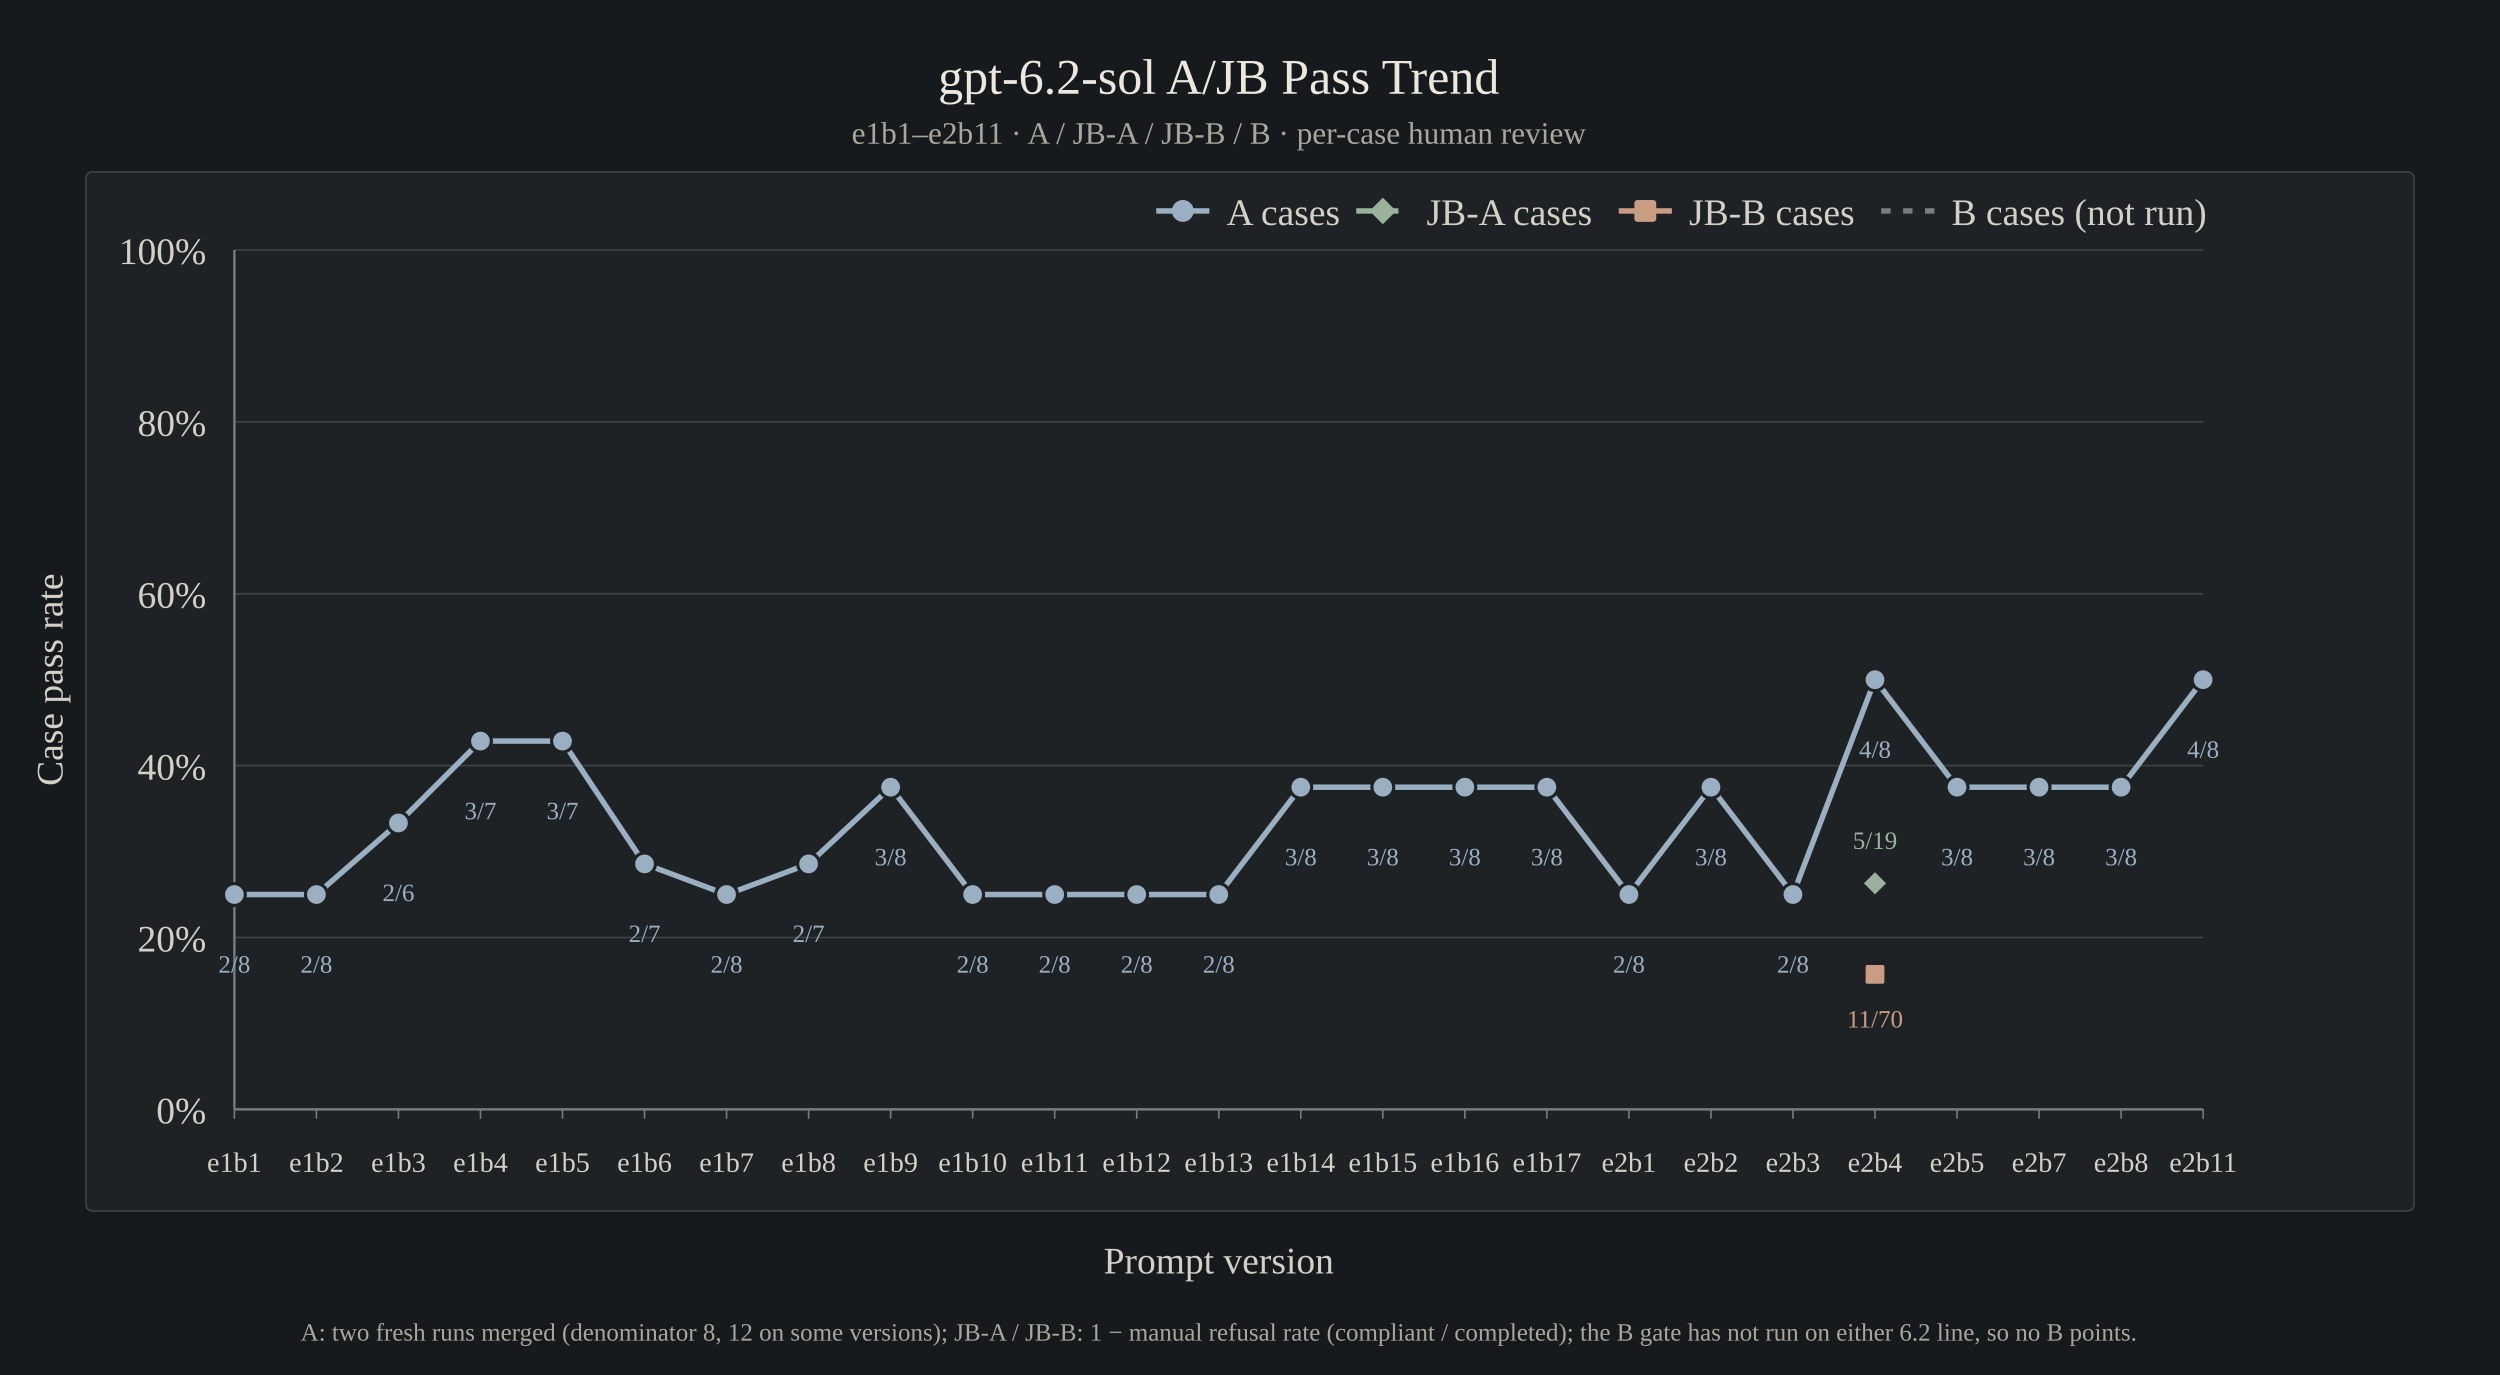
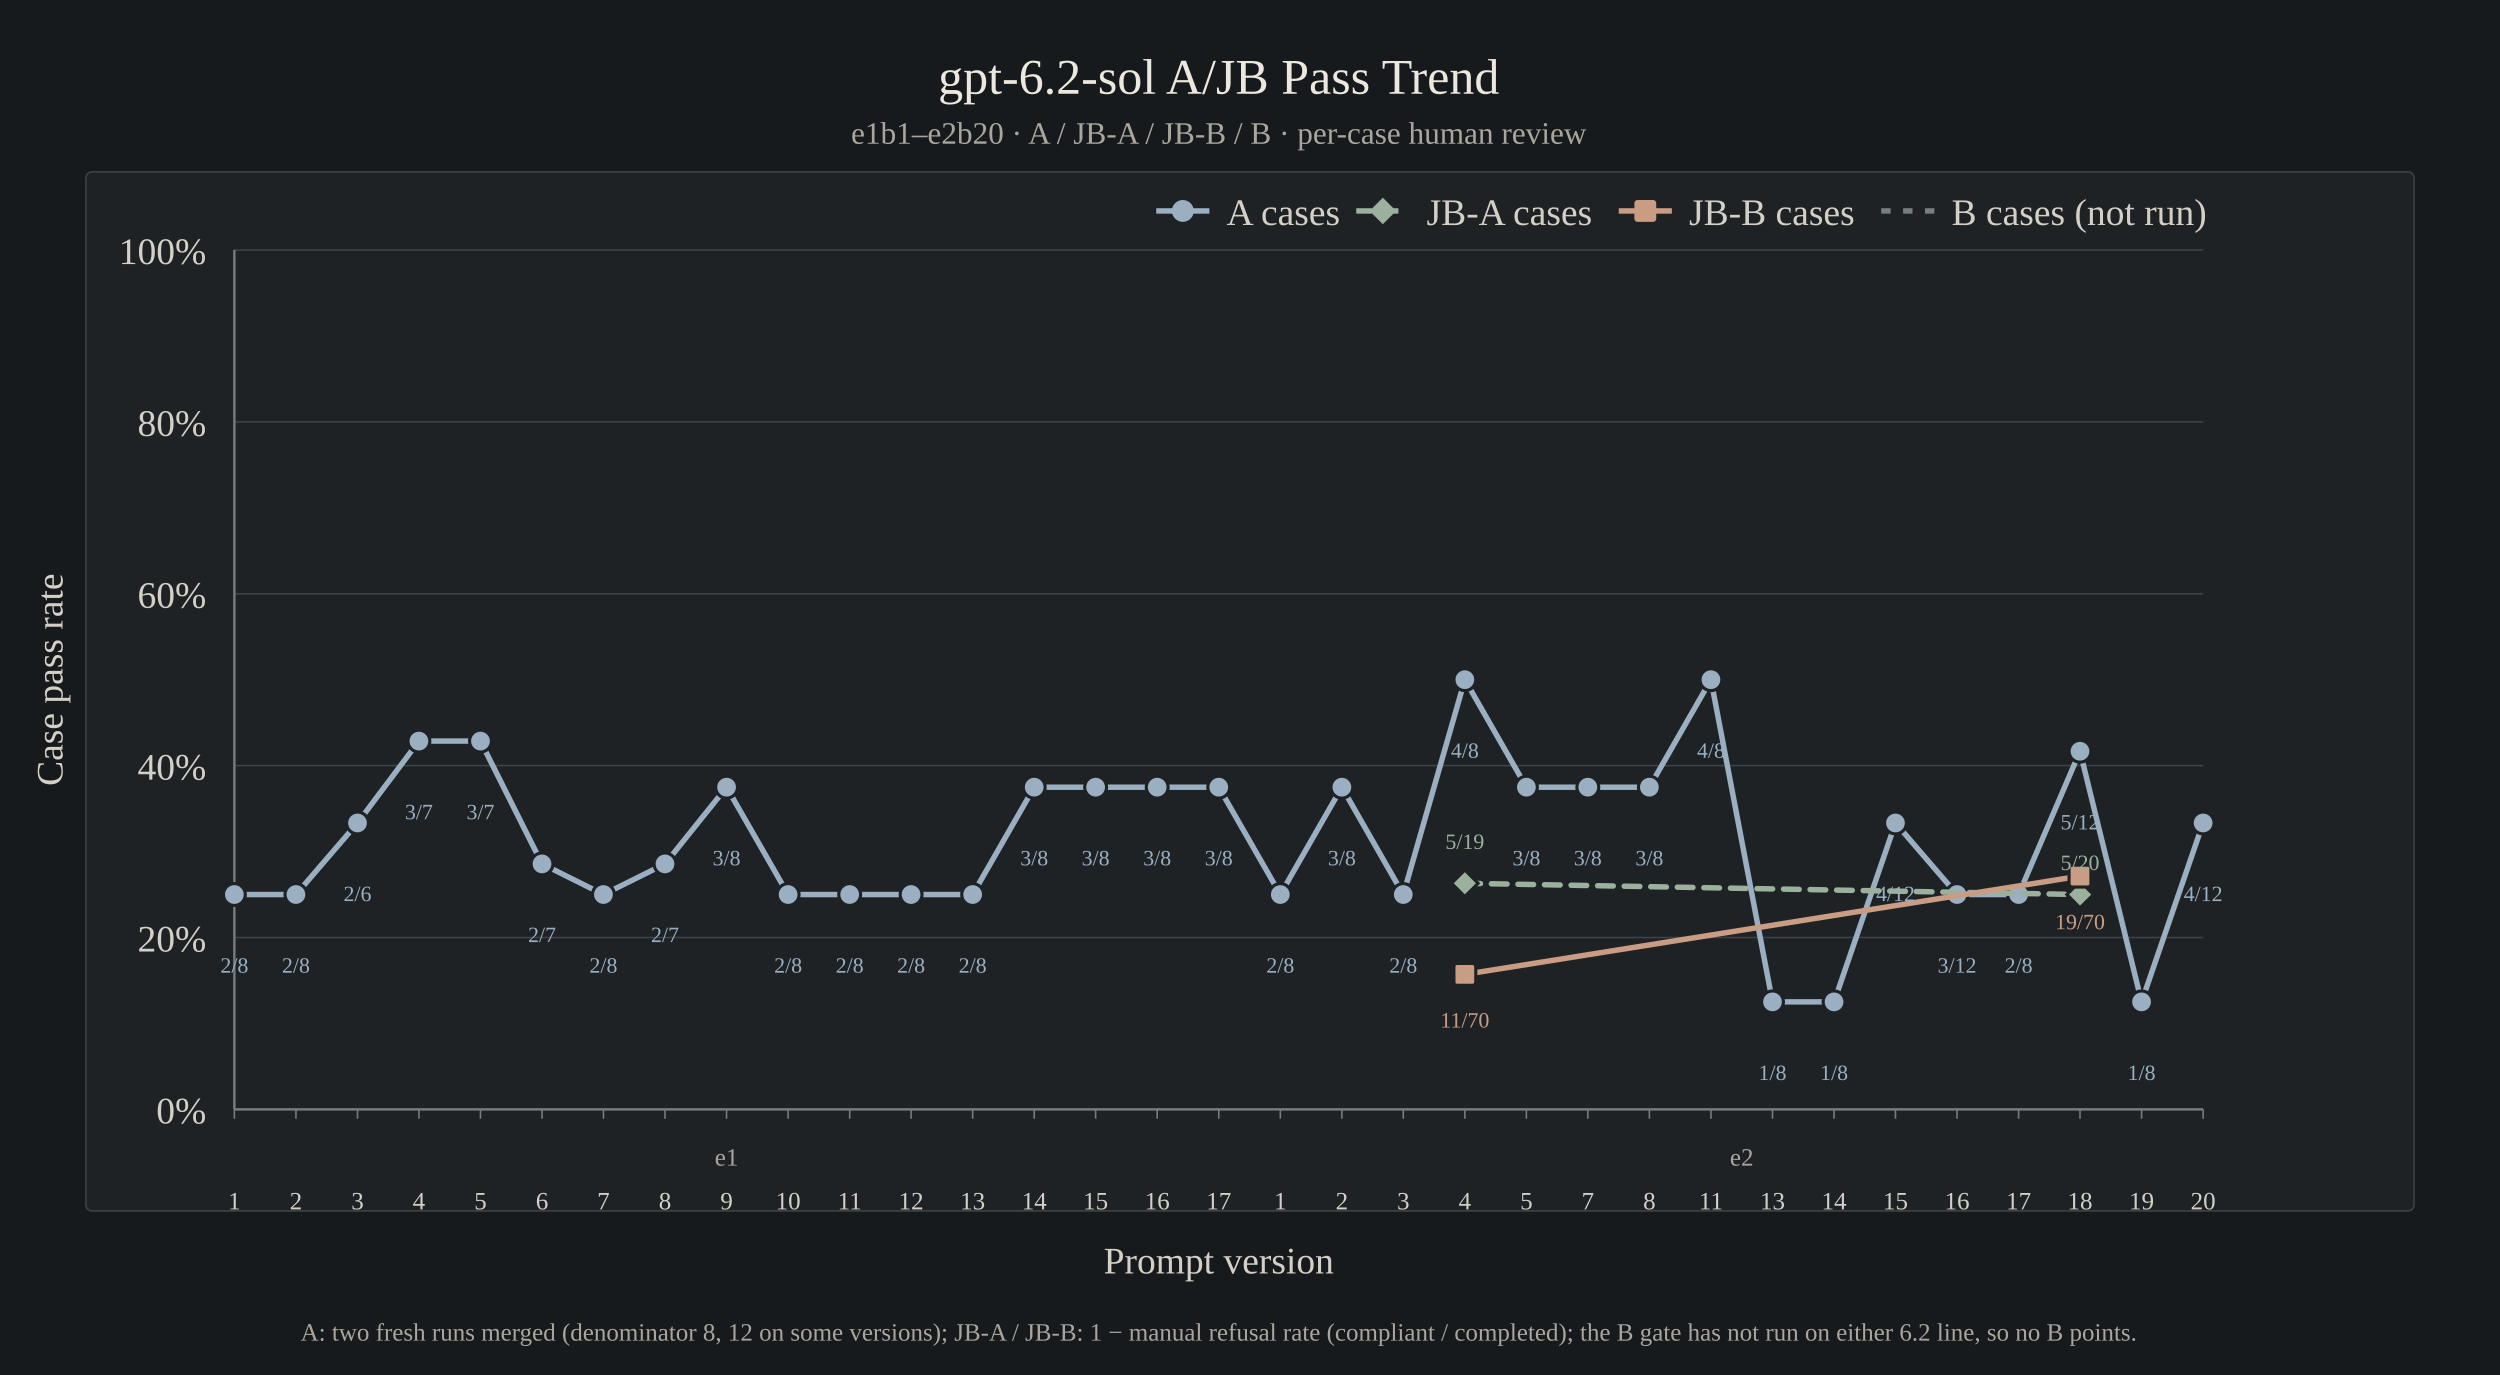
<svg xmlns="http://www.w3.org/2000/svg" width="1600" height="880" viewBox="0 0 1600 880" role="img" aria-labelledby="title desc">
  <rect width="1600" height="880" fill="#171A1D" />
  <rect x="55" y="110" width="1490" height="665" rx="4" fill="#1E2225" stroke="#3D4346" />
  <g font-family="Charter,Georgia,Times New Roman,STSong,Songti SC,Noto Serif CJK SC,serif">
    <text x="780" y="60" text-anchor="middle" font-size="32" font-weight="500" fill="#ECE8DF">gpt-6.2-sol A/JB Pass Trend</text>
-     <text x="780" y="92" text-anchor="middle" font-size="20" fill="#AAA69E">e1b1–e2b11 · A / JB-A / JB-B / B · per-case human review</text>
+     <text x="780" y="92" text-anchor="middle" font-size="20" fill="#AAA69E">e1b1–e2b20 · A / JB-A / JB-B / B · per-case human review</text>
    <line x1="150.0" y1="710.0" x2="1410.0" y2="710.0" stroke="#3D4346" stroke-width="1" />
    <text x="132" y="719.0" text-anchor="end" font-size="24" fill="#D4D0C7">0%</text>
    <line x1="150.0" y1="600.0" x2="1410.0" y2="600.0" stroke="#3D4346" stroke-width="1" />
    <text x="132" y="609.0" text-anchor="end" font-size="24" fill="#D4D0C7">20%</text>
    <line x1="150.0" y1="490.0" x2="1410.0" y2="490.0" stroke="#3D4346" stroke-width="1" />
    <text x="132" y="499.0" text-anchor="end" font-size="24" fill="#D4D0C7">40%</text>
    <line x1="150.0" y1="380.0" x2="1410.0" y2="380.0" stroke="#3D4346" stroke-width="1" />
    <text x="132" y="389.0" text-anchor="end" font-size="24" fill="#D4D0C7">60%</text>
    <line x1="150.0" y1="270.0" x2="1410.0" y2="270.0" stroke="#3D4346" stroke-width="1" />
    <text x="132" y="279.0" text-anchor="end" font-size="24" fill="#D4D0C7">80%</text>
    <line x1="150.0" y1="160.0" x2="1410.0" y2="160.0" stroke="#3D4346" stroke-width="1" />
    <text x="132" y="169.0" text-anchor="end" font-size="24" fill="#D4D0C7">100%</text>
    <line x1="150.0" y1="160.0" x2="150.0" y2="710.0" stroke="#777E81" stroke-width="1.5" />
    <line x1="150.0" y1="710.0" x2="1410.0" y2="710.0" stroke="#777E81" stroke-width="1.5" />
    <line x1="150.0" y1="710.0" x2="150.0" y2="716" stroke="#777E81" />
-     <text x="150.0" y="750" text-anchor="middle" font-size="18" fill="#D4D0C7">e1b1</text>
-     <line x1="202.5" y1="710.0" x2="202.5" y2="716" stroke="#777E81" />
-     <text x="202.5" y="750" text-anchor="middle" font-size="18" fill="#D4D0C7">e1b2</text>
-     <line x1="255.0" y1="710.0" x2="255.0" y2="716" stroke="#777E81" />
-     <text x="255.0" y="750" text-anchor="middle" font-size="18" fill="#D4D0C7">e1b3</text>
+     <text x="150.0" y="774" text-anchor="middle" font-size="16" fill="#D4D0C7">1</text>
+     <line x1="189.4" y1="710.0" x2="189.4" y2="716" stroke="#777E81" />
+     <text x="189.4" y="774" text-anchor="middle" font-size="16" fill="#D4D0C7">2</text>
+     <line x1="228.8" y1="710.0" x2="228.8" y2="716" stroke="#777E81" />
+     <text x="228.8" y="774" text-anchor="middle" font-size="16" fill="#D4D0C7">3</text>
+     <line x1="268.1" y1="710.0" x2="268.1" y2="716" stroke="#777E81" />
+     <text x="268.1" y="774" text-anchor="middle" font-size="16" fill="#D4D0C7">4</text>
    <line x1="307.5" y1="710.0" x2="307.5" y2="716" stroke="#777E81" />
-     <text x="307.5" y="750" text-anchor="middle" font-size="18" fill="#D4D0C7">e1b4</text>
-     <line x1="360.0" y1="710.0" x2="360.0" y2="716" stroke="#777E81" />
-     <text x="360.0" y="750" text-anchor="middle" font-size="18" fill="#D4D0C7">e1b5</text>
-     <line x1="412.5" y1="710.0" x2="412.5" y2="716" stroke="#777E81" />
-     <text x="412.5" y="750" text-anchor="middle" font-size="18" fill="#D4D0C7">e1b6</text>
+     <text x="307.5" y="774" text-anchor="middle" font-size="16" fill="#D4D0C7">5</text>
+     <line x1="346.9" y1="710.0" x2="346.9" y2="716" stroke="#777E81" />
+     <text x="346.9" y="774" text-anchor="middle" font-size="16" fill="#D4D0C7">6</text>
+     <line x1="386.2" y1="710.0" x2="386.2" y2="716" stroke="#777E81" />
+     <text x="386.2" y="774" text-anchor="middle" font-size="16" fill="#D4D0C7">7</text>
+     <line x1="425.6" y1="710.0" x2="425.6" y2="716" stroke="#777E81" />
+     <text x="425.6" y="774" text-anchor="middle" font-size="16" fill="#D4D0C7">8</text>
    <line x1="465.0" y1="710.0" x2="465.0" y2="716" stroke="#777E81" />
-     <text x="465.0" y="750" text-anchor="middle" font-size="18" fill="#D4D0C7">e1b7</text>
-     <line x1="517.5" y1="710.0" x2="517.5" y2="716" stroke="#777E81" />
-     <text x="517.5" y="750" text-anchor="middle" font-size="18" fill="#D4D0C7">e1b8</text>
-     <line x1="570.0" y1="710.0" x2="570.0" y2="716" stroke="#777E81" />
-     <text x="570.0" y="750" text-anchor="middle" font-size="18" fill="#D4D0C7">e1b9</text>
+     <text x="465.0" y="774" text-anchor="middle" font-size="16" fill="#D4D0C7">9</text>
+     <line x1="504.4" y1="710.0" x2="504.4" y2="716" stroke="#777E81" />
+     <text x="504.4" y="774" text-anchor="middle" font-size="16" fill="#D4D0C7">10</text>
+     <line x1="543.8" y1="710.0" x2="543.8" y2="716" stroke="#777E81" />
+     <text x="543.8" y="774" text-anchor="middle" font-size="16" fill="#D4D0C7">11</text>
+     <line x1="583.1" y1="710.0" x2="583.1" y2="716" stroke="#777E81" />
+     <text x="583.1" y="774" text-anchor="middle" font-size="16" fill="#D4D0C7">12</text>
    <line x1="622.5" y1="710.0" x2="622.5" y2="716" stroke="#777E81" />
-     <text x="622.5" y="750" text-anchor="middle" font-size="18" fill="#D4D0C7">e1b10</text>
-     <line x1="675.0" y1="710.0" x2="675.0" y2="716" stroke="#777E81" />
-     <text x="675.0" y="750" text-anchor="middle" font-size="18" fill="#D4D0C7">e1b11</text>
-     <line x1="727.5" y1="710.0" x2="727.5" y2="716" stroke="#777E81" />
-     <text x="727.5" y="750" text-anchor="middle" font-size="18" fill="#D4D0C7">e1b12</text>
+     <text x="622.5" y="774" text-anchor="middle" font-size="16" fill="#D4D0C7">13</text>
+     <line x1="661.9" y1="710.0" x2="661.9" y2="716" stroke="#777E81" />
+     <text x="661.9" y="774" text-anchor="middle" font-size="16" fill="#D4D0C7">14</text>
+     <line x1="701.2" y1="710.0" x2="701.2" y2="716" stroke="#777E81" />
+     <text x="701.2" y="774" text-anchor="middle" font-size="16" fill="#D4D0C7">15</text>
+     <line x1="740.6" y1="710.0" x2="740.6" y2="716" stroke="#777E81" />
+     <text x="740.6" y="774" text-anchor="middle" font-size="16" fill="#D4D0C7">16</text>
    <line x1="780.0" y1="710.0" x2="780.0" y2="716" stroke="#777E81" />
-     <text x="780.0" y="750" text-anchor="middle" font-size="18" fill="#D4D0C7">e1b13</text>
-     <line x1="832.5" y1="710.0" x2="832.5" y2="716" stroke="#777E81" />
-     <text x="832.5" y="750" text-anchor="middle" font-size="18" fill="#D4D0C7">e1b14</text>
-     <line x1="885.0" y1="710.0" x2="885.0" y2="716" stroke="#777E81" />
-     <text x="885.0" y="750" text-anchor="middle" font-size="18" fill="#D4D0C7">e1b15</text>
+     <text x="780.0" y="774" text-anchor="middle" font-size="16" fill="#D4D0C7">17</text>
+     <line x1="819.4" y1="710.0" x2="819.4" y2="716" stroke="#777E81" />
+     <text x="819.4" y="774" text-anchor="middle" font-size="16" fill="#D4D0C7">1</text>
+     <line x1="858.8" y1="710.0" x2="858.8" y2="716" stroke="#777E81" />
+     <text x="858.8" y="774" text-anchor="middle" font-size="16" fill="#D4D0C7">2</text>
+     <line x1="898.1" y1="710.0" x2="898.1" y2="716" stroke="#777E81" />
+     <text x="898.1" y="774" text-anchor="middle" font-size="16" fill="#D4D0C7">3</text>
    <line x1="937.5" y1="710.0" x2="937.5" y2="716" stroke="#777E81" />
-     <text x="937.5" y="750" text-anchor="middle" font-size="18" fill="#D4D0C7">e1b16</text>
-     <line x1="990.0" y1="710.0" x2="990.0" y2="716" stroke="#777E81" />
-     <text x="990.0" y="750" text-anchor="middle" font-size="18" fill="#D4D0C7">e1b17</text>
-     <line x1="1042.5" y1="710.0" x2="1042.5" y2="716" stroke="#777E81" />
-     <text x="1042.5" y="750" text-anchor="middle" font-size="18" fill="#D4D0C7">e2b1</text>
+     <text x="937.5" y="774" text-anchor="middle" font-size="16" fill="#D4D0C7">4</text>
+     <line x1="976.9" y1="710.0" x2="976.9" y2="716" stroke="#777E81" />
+     <text x="976.9" y="774" text-anchor="middle" font-size="16" fill="#D4D0C7">5</text>
+     <line x1="1016.2" y1="710.0" x2="1016.2" y2="716" stroke="#777E81" />
+     <text x="1016.2" y="774" text-anchor="middle" font-size="16" fill="#D4D0C7">7</text>
+     <line x1="1055.6" y1="710.0" x2="1055.6" y2="716" stroke="#777E81" />
+     <text x="1055.6" y="774" text-anchor="middle" font-size="16" fill="#D4D0C7">8</text>
    <line x1="1095.0" y1="710.0" x2="1095.0" y2="716" stroke="#777E81" />
-     <text x="1095.0" y="750" text-anchor="middle" font-size="18" fill="#D4D0C7">e2b2</text>
-     <line x1="1147.5" y1="710.0" x2="1147.5" y2="716" stroke="#777E81" />
-     <text x="1147.5" y="750" text-anchor="middle" font-size="18" fill="#D4D0C7">e2b3</text>
-     <line x1="1200.0" y1="710.0" x2="1200.0" y2="716" stroke="#777E81" />
-     <text x="1200.0" y="750" text-anchor="middle" font-size="18" fill="#D4D0C7">e2b4</text>
+     <text x="1095.0" y="774" text-anchor="middle" font-size="16" fill="#D4D0C7">11</text>
+     <line x1="1134.4" y1="710.0" x2="1134.4" y2="716" stroke="#777E81" />
+     <text x="1134.4" y="774" text-anchor="middle" font-size="16" fill="#D4D0C7">13</text>
+     <line x1="1173.8" y1="710.0" x2="1173.8" y2="716" stroke="#777E81" />
+     <text x="1173.8" y="774" text-anchor="middle" font-size="16" fill="#D4D0C7">14</text>
+     <line x1="1213.1" y1="710.0" x2="1213.1" y2="716" stroke="#777E81" />
+     <text x="1213.1" y="774" text-anchor="middle" font-size="16" fill="#D4D0C7">15</text>
    <line x1="1252.5" y1="710.0" x2="1252.5" y2="716" stroke="#777E81" />
-     <text x="1252.5" y="750" text-anchor="middle" font-size="18" fill="#D4D0C7">e2b5</text>
-     <line x1="1305.0" y1="710.0" x2="1305.0" y2="716" stroke="#777E81" />
-     <text x="1305.0" y="750" text-anchor="middle" font-size="18" fill="#D4D0C7">e2b7</text>
-     <line x1="1357.5" y1="710.0" x2="1357.5" y2="716" stroke="#777E81" />
-     <text x="1357.5" y="750" text-anchor="middle" font-size="18" fill="#D4D0C7">e2b8</text>
+     <text x="1252.5" y="774" text-anchor="middle" font-size="16" fill="#D4D0C7">16</text>
+     <line x1="1291.9" y1="710.0" x2="1291.9" y2="716" stroke="#777E81" />
+     <text x="1291.9" y="774" text-anchor="middle" font-size="16" fill="#D4D0C7">17</text>
+     <line x1="1331.2" y1="710.0" x2="1331.2" y2="716" stroke="#777E81" />
+     <text x="1331.2" y="774" text-anchor="middle" font-size="16" fill="#D4D0C7">18</text>
+     <line x1="1370.6" y1="710.0" x2="1370.6" y2="716" stroke="#777E81" />
+     <text x="1370.6" y="774" text-anchor="middle" font-size="16" fill="#D4D0C7">19</text>
    <line x1="1410.0" y1="710.0" x2="1410.0" y2="716" stroke="#777E81" />
-     <text x="1410.0" y="750" text-anchor="middle" font-size="18" fill="#D4D0C7">e2b11</text>
+     <text x="1410.0" y="774" text-anchor="middle" font-size="16" fill="#D4D0C7">20</text>
+     <text x="465.0" y="746" text-anchor="middle" font-size="16" fill="#AAA69E">e1</text>
+     <text x="1114.7" y="746" text-anchor="middle" font-size="16" fill="#AAA69E">e2</text>
    <text x="780" y="815" text-anchor="middle" font-size="24" fill="#D4D0C7">Prompt version</text>
    <text x="40" y="435" transform="rotate(-90 40 435)" text-anchor="middle" font-size="24" fill="#D4D0C7">Case pass rate</text>
-     <polyline points="150.0,572.5 202.5,572.5 255.0,526.7 307.5,474.3 360.0,474.3 412.5,552.9 465.0,572.5 517.5,552.9 570.0,503.8 622.5,572.5 675.0,572.5 727.5,572.5 780.0,572.5 832.5,503.8 885.0,503.8 937.5,503.8 990.0,503.8 1042.5,572.5 1095.0,503.8 1147.5,572.5 1200.0,435.0 1252.5,503.8 1305.0,503.8 1357.5,503.8 1410.0,435.0" fill="none" stroke="#9AAFC2" stroke-width="3.5" stroke-linecap="round" stroke-linejoin="round" />
+     <polyline points="150.0,572.5 189.4,572.5 228.8,526.7 268.1,474.3 307.5,474.3 346.9,552.9 386.2,572.5 425.6,552.9 465.0,503.8 504.4,572.5 543.8,572.5 583.1,572.5 622.5,572.5 661.9,503.8 701.2,503.8 740.6,503.8 780.0,503.8 819.4,572.5 858.8,503.8 898.1,572.5 937.5,435.0 976.9,503.8 1016.2,503.8 1055.6,503.8 1095.0,435.0 1134.4,641.2 1173.8,641.2 1213.1,526.7 1252.5,572.5 1291.9,572.5 1331.2,480.8 1370.6,641.2 1410.0,526.7" fill="none" stroke="#9AAFC2" stroke-width="3.5" stroke-linecap="round" stroke-linejoin="round" />
    <circle cx="150.0" cy="572.5" r="7" fill="#9AAFC2" stroke="#1E2225" stroke-width="2" />
-     <circle cx="202.5" cy="572.5" r="7" fill="#9AAFC2" stroke="#1E2225" stroke-width="2" />
-     <circle cx="255.0" cy="526.7" r="7" fill="#9AAFC2" stroke="#1E2225" stroke-width="2" />
+     <circle cx="189.4" cy="572.5" r="7" fill="#9AAFC2" stroke="#1E2225" stroke-width="2" />
+     <circle cx="228.8" cy="526.7" r="7" fill="#9AAFC2" stroke="#1E2225" stroke-width="2" />
+     <circle cx="268.1" cy="474.3" r="7" fill="#9AAFC2" stroke="#1E2225" stroke-width="2" />
    <circle cx="307.5" cy="474.3" r="7" fill="#9AAFC2" stroke="#1E2225" stroke-width="2" />
-     <circle cx="360.0" cy="474.3" r="7" fill="#9AAFC2" stroke="#1E2225" stroke-width="2" />
-     <circle cx="412.5" cy="552.9" r="7" fill="#9AAFC2" stroke="#1E2225" stroke-width="2" />
-     <circle cx="465.0" cy="572.5" r="7" fill="#9AAFC2" stroke="#1E2225" stroke-width="2" />
-     <circle cx="517.5" cy="552.9" r="7" fill="#9AAFC2" stroke="#1E2225" stroke-width="2" />
-     <circle cx="570.0" cy="503.8" r="7" fill="#9AAFC2" stroke="#1E2225" stroke-width="2" />
+     <circle cx="346.9" cy="552.9" r="7" fill="#9AAFC2" stroke="#1E2225" stroke-width="2" />
+     <circle cx="386.2" cy="572.5" r="7" fill="#9AAFC2" stroke="#1E2225" stroke-width="2" />
+     <circle cx="425.6" cy="552.9" r="7" fill="#9AAFC2" stroke="#1E2225" stroke-width="2" />
+     <circle cx="465.0" cy="503.8" r="7" fill="#9AAFC2" stroke="#1E2225" stroke-width="2" />
+     <circle cx="504.4" cy="572.5" r="7" fill="#9AAFC2" stroke="#1E2225" stroke-width="2" />
+     <circle cx="543.8" cy="572.5" r="7" fill="#9AAFC2" stroke="#1E2225" stroke-width="2" />
+     <circle cx="583.1" cy="572.5" r="7" fill="#9AAFC2" stroke="#1E2225" stroke-width="2" />
    <circle cx="622.5" cy="572.5" r="7" fill="#9AAFC2" stroke="#1E2225" stroke-width="2" />
-     <circle cx="675.0" cy="572.5" r="7" fill="#9AAFC2" stroke="#1E2225" stroke-width="2" />
-     <circle cx="727.5" cy="572.5" r="7" fill="#9AAFC2" stroke="#1E2225" stroke-width="2" />
-     <circle cx="780.0" cy="572.5" r="7" fill="#9AAFC2" stroke="#1E2225" stroke-width="2" />
-     <circle cx="832.5" cy="503.8" r="7" fill="#9AAFC2" stroke="#1E2225" stroke-width="2" />
-     <circle cx="885.0" cy="503.8" r="7" fill="#9AAFC2" stroke="#1E2225" stroke-width="2" />
-     <circle cx="937.5" cy="503.8" r="7" fill="#9AAFC2" stroke="#1E2225" stroke-width="2" />
-     <circle cx="990.0" cy="503.8" r="7" fill="#9AAFC2" stroke="#1E2225" stroke-width="2" />
-     <circle cx="1042.5" cy="572.5" r="7" fill="#9AAFC2" stroke="#1E2225" stroke-width="2" />
-     <circle cx="1095.0" cy="503.8" r="7" fill="#9AAFC2" stroke="#1E2225" stroke-width="2" />
-     <circle cx="1147.5" cy="572.5" r="7" fill="#9AAFC2" stroke="#1E2225" stroke-width="2" />
-     <circle cx="1200.0" cy="435.0" r="7" fill="#9AAFC2" stroke="#1E2225" stroke-width="2" />
-     <circle cx="1252.5" cy="503.8" r="7" fill="#9AAFC2" stroke="#1E2225" stroke-width="2" />
-     <circle cx="1305.0" cy="503.8" r="7" fill="#9AAFC2" stroke="#1E2225" stroke-width="2" />
-     <circle cx="1357.5" cy="503.8" r="7" fill="#9AAFC2" stroke="#1E2225" stroke-width="2" />
-     <circle cx="1410.0" cy="435.0" r="7" fill="#9AAFC2" stroke="#1E2225" stroke-width="2" />
-     <polyline points="1200.0,565.3" fill="none" stroke="#9BB19E" stroke-width="3.5" stroke-linecap="round" stroke-linejoin="round" stroke-dasharray="10 7" />
-     <polygon points="1200.0,556.8 1208.5,565.3 1200.0,573.8 1191.5,565.3" fill="#9BB19E" stroke="#1E2225" stroke-width="2" />
-     <polyline points="1200.0,623.6" fill="none" stroke="#C99C84" stroke-width="3.5" stroke-linecap="round" stroke-linejoin="round" />
-     <rect x="1193.0" y="616.6" width="14" height="14" rx="2" fill="#C99C84" stroke="#1E2225" stroke-width="2" />
-     <text x="150.0" y="622.5" text-anchor="middle" font-size="16" font-weight="500" fill="#9AAFC2">2/8</text>
-     <text x="202.5" y="622.5" text-anchor="middle" font-size="16" font-weight="500" fill="#9AAFC2">2/8</text>
-     <text x="255.0" y="576.7" text-anchor="middle" font-size="16" font-weight="500" fill="#9AAFC2">2/6</text>
-     <text x="307.5" y="524.3" text-anchor="middle" font-size="16" font-weight="500" fill="#9AAFC2">3/7</text>
-     <text x="360.0" y="524.3" text-anchor="middle" font-size="16" font-weight="500" fill="#9AAFC2">3/7</text>
-     <text x="412.5" y="602.9" text-anchor="middle" font-size="16" font-weight="500" fill="#9AAFC2">2/7</text>
-     <text x="465.0" y="622.5" text-anchor="middle" font-size="16" font-weight="500" fill="#9AAFC2">2/8</text>
-     <text x="517.5" y="602.9" text-anchor="middle" font-size="16" font-weight="500" fill="#9AAFC2">2/7</text>
-     <text x="570.0" y="553.8" text-anchor="middle" font-size="16" font-weight="500" fill="#9AAFC2">3/8</text>
-     <text x="622.5" y="622.5" text-anchor="middle" font-size="16" font-weight="500" fill="#9AAFC2">2/8</text>
-     <text x="675.0" y="622.5" text-anchor="middle" font-size="16" font-weight="500" fill="#9AAFC2">2/8</text>
-     <text x="727.5" y="622.5" text-anchor="middle" font-size="16" font-weight="500" fill="#9AAFC2">2/8</text>
-     <text x="780.0" y="622.5" text-anchor="middle" font-size="16" font-weight="500" fill="#9AAFC2">2/8</text>
-     <text x="832.5" y="553.8" text-anchor="middle" font-size="16" font-weight="500" fill="#9AAFC2">3/8</text>
-     <text x="885.0" y="553.8" text-anchor="middle" font-size="16" font-weight="500" fill="#9AAFC2">3/8</text>
-     <text x="937.5" y="553.8" text-anchor="middle" font-size="16" font-weight="500" fill="#9AAFC2">3/8</text>
-     <text x="990.0" y="553.8" text-anchor="middle" font-size="16" font-weight="500" fill="#9AAFC2">3/8</text>
-     <text x="1042.5" y="622.5" text-anchor="middle" font-size="16" font-weight="500" fill="#9AAFC2">2/8</text>
-     <text x="1095.0" y="553.8" text-anchor="middle" font-size="16" font-weight="500" fill="#9AAFC2">3/8</text>
-     <text x="1147.5" y="622.5" text-anchor="middle" font-size="16" font-weight="500" fill="#9AAFC2">2/8</text>
-     <text x="1200.0" y="485.0" text-anchor="middle" font-size="16" font-weight="500" fill="#9AAFC2">4/8</text>
-     <text x="1200.0" y="543.3" text-anchor="middle" font-size="16" font-weight="500" fill="#9BB19E">5/19</text>
-     <text x="1200.0" y="657.6" text-anchor="middle" font-size="16" font-weight="500" fill="#C99C84">11/70</text>
-     <text x="1252.5" y="553.8" text-anchor="middle" font-size="16" font-weight="500" fill="#9AAFC2">3/8</text>
-     <text x="1305.0" y="553.8" text-anchor="middle" font-size="16" font-weight="500" fill="#9AAFC2">3/8</text>
-     <text x="1357.5" y="553.8" text-anchor="middle" font-size="16" font-weight="500" fill="#9AAFC2">3/8</text>
-     <text x="1410.0" y="485.0" text-anchor="middle" font-size="16" font-weight="500" fill="#9AAFC2">4/8</text>
+     <circle cx="661.9" cy="503.8" r="7" fill="#9AAFC2" stroke="#1E2225" stroke-width="2" />
+     <circle cx="701.2" cy="503.8" r="7" fill="#9AAFC2" stroke="#1E2225" stroke-width="2" />
+     <circle cx="740.6" cy="503.8" r="7" fill="#9AAFC2" stroke="#1E2225" stroke-width="2" />
+     <circle cx="780.0" cy="503.8" r="7" fill="#9AAFC2" stroke="#1E2225" stroke-width="2" />
+     <circle cx="819.4" cy="572.5" r="7" fill="#9AAFC2" stroke="#1E2225" stroke-width="2" />
+     <circle cx="858.8" cy="503.8" r="7" fill="#9AAFC2" stroke="#1E2225" stroke-width="2" />
+     <circle cx="898.1" cy="572.5" r="7" fill="#9AAFC2" stroke="#1E2225" stroke-width="2" />
+     <circle cx="937.5" cy="435.0" r="7" fill="#9AAFC2" stroke="#1E2225" stroke-width="2" />
+     <circle cx="976.9" cy="503.8" r="7" fill="#9AAFC2" stroke="#1E2225" stroke-width="2" />
+     <circle cx="1016.2" cy="503.8" r="7" fill="#9AAFC2" stroke="#1E2225" stroke-width="2" />
+     <circle cx="1055.6" cy="503.8" r="7" fill="#9AAFC2" stroke="#1E2225" stroke-width="2" />
+     <circle cx="1095.0" cy="435.0" r="7" fill="#9AAFC2" stroke="#1E2225" stroke-width="2" />
+     <circle cx="1134.4" cy="641.2" r="7" fill="#9AAFC2" stroke="#1E2225" stroke-width="2" />
+     <circle cx="1173.8" cy="641.2" r="7" fill="#9AAFC2" stroke="#1E2225" stroke-width="2" />
+     <circle cx="1213.1" cy="526.7" r="7" fill="#9AAFC2" stroke="#1E2225" stroke-width="2" />
+     <circle cx="1252.5" cy="572.5" r="7" fill="#9AAFC2" stroke="#1E2225" stroke-width="2" />
+     <circle cx="1291.9" cy="572.5" r="7" fill="#9AAFC2" stroke="#1E2225" stroke-width="2" />
+     <circle cx="1331.2" cy="480.8" r="7" fill="#9AAFC2" stroke="#1E2225" stroke-width="2" />
+     <circle cx="1370.6" cy="641.2" r="7" fill="#9AAFC2" stroke="#1E2225" stroke-width="2" />
+     <circle cx="1410.0" cy="526.7" r="7" fill="#9AAFC2" stroke="#1E2225" stroke-width="2" />
+     <polyline points="937.5,565.3 1331.2,572.5" fill="none" stroke="#9BB19E" stroke-width="3.5" stroke-linecap="round" stroke-linejoin="round" stroke-dasharray="10 7" />
+     <polygon points="937.5,556.8 946.0,565.3 937.5,573.8 929.0,565.3" fill="#9BB19E" stroke="#1E2225" stroke-width="2" />
+     <polygon points="1331.2,564.0 1339.8,572.5 1331.2,581.0 1322.8,572.5" fill="#9BB19E" stroke="#1E2225" stroke-width="2" />
+     <polyline points="937.5,623.6 1331.2,560.7" fill="none" stroke="#C99C84" stroke-width="3.5" stroke-linecap="round" stroke-linejoin="round" />
+     <rect x="930.5" y="616.6" width="14" height="14" rx="2" fill="#C99C84" stroke="#1E2225" stroke-width="2" />
+     <rect x="1324.2" y="553.7" width="14" height="14" rx="2" fill="#C99C84" stroke="#1E2225" stroke-width="2" />
+     <text x="150.0" y="622.5" text-anchor="middle" font-size="14" font-weight="500" fill="#9AAFC2">2/8</text>
+     <text x="189.4" y="622.5" text-anchor="middle" font-size="14" font-weight="500" fill="#9AAFC2">2/8</text>
+     <text x="228.8" y="576.7" text-anchor="middle" font-size="14" font-weight="500" fill="#9AAFC2">2/6</text>
+     <text x="268.1" y="524.3" text-anchor="middle" font-size="14" font-weight="500" fill="#9AAFC2">3/7</text>
+     <text x="307.5" y="524.3" text-anchor="middle" font-size="14" font-weight="500" fill="#9AAFC2">3/7</text>
+     <text x="346.9" y="602.9" text-anchor="middle" font-size="14" font-weight="500" fill="#9AAFC2">2/7</text>
+     <text x="386.2" y="622.5" text-anchor="middle" font-size="14" font-weight="500" fill="#9AAFC2">2/8</text>
+     <text x="425.6" y="602.9" text-anchor="middle" font-size="14" font-weight="500" fill="#9AAFC2">2/7</text>
+     <text x="465.0" y="553.8" text-anchor="middle" font-size="14" font-weight="500" fill="#9AAFC2">3/8</text>
+     <text x="504.4" y="622.5" text-anchor="middle" font-size="14" font-weight="500" fill="#9AAFC2">2/8</text>
+     <text x="543.8" y="622.5" text-anchor="middle" font-size="14" font-weight="500" fill="#9AAFC2">2/8</text>
+     <text x="583.1" y="622.5" text-anchor="middle" font-size="14" font-weight="500" fill="#9AAFC2">2/8</text>
+     <text x="622.5" y="622.5" text-anchor="middle" font-size="14" font-weight="500" fill="#9AAFC2">2/8</text>
+     <text x="661.9" y="553.8" text-anchor="middle" font-size="14" font-weight="500" fill="#9AAFC2">3/8</text>
+     <text x="701.2" y="553.8" text-anchor="middle" font-size="14" font-weight="500" fill="#9AAFC2">3/8</text>
+     <text x="740.6" y="553.8" text-anchor="middle" font-size="14" font-weight="500" fill="#9AAFC2">3/8</text>
+     <text x="780.0" y="553.8" text-anchor="middle" font-size="14" font-weight="500" fill="#9AAFC2">3/8</text>
+     <text x="819.4" y="622.5" text-anchor="middle" font-size="14" font-weight="500" fill="#9AAFC2">2/8</text>
+     <text x="858.8" y="553.8" text-anchor="middle" font-size="14" font-weight="500" fill="#9AAFC2">3/8</text>
+     <text x="898.1" y="622.5" text-anchor="middle" font-size="14" font-weight="500" fill="#9AAFC2">2/8</text>
+     <text x="937.5" y="485.0" text-anchor="middle" font-size="14" font-weight="500" fill="#9AAFC2">4/8</text>
+     <text x="937.5" y="543.3" text-anchor="middle" font-size="14" font-weight="500" fill="#9BB19E">5/19</text>
+     <text x="937.5" y="657.6" text-anchor="middle" font-size="14" font-weight="500" fill="#C99C84">11/70</text>
+     <text x="976.9" y="553.8" text-anchor="middle" font-size="14" font-weight="500" fill="#9AAFC2">3/8</text>
+     <text x="1016.2" y="553.8" text-anchor="middle" font-size="14" font-weight="500" fill="#9AAFC2">3/8</text>
+     <text x="1055.6" y="553.8" text-anchor="middle" font-size="14" font-weight="500" fill="#9AAFC2">3/8</text>
+     <text x="1095.0" y="485.0" text-anchor="middle" font-size="14" font-weight="500" fill="#9AAFC2">4/8</text>
+     <text x="1134.4" y="691.2" text-anchor="middle" font-size="14" font-weight="500" fill="#9AAFC2">1/8</text>
+     <text x="1173.8" y="691.2" text-anchor="middle" font-size="14" font-weight="500" fill="#9AAFC2">1/8</text>
+     <text x="1213.1" y="576.7" text-anchor="middle" font-size="14" font-weight="500" fill="#9AAFC2">4/12</text>
+     <text x="1252.5" y="622.5" text-anchor="middle" font-size="14" font-weight="500" fill="#9AAFC2">3/12</text>
+     <text x="1291.9" y="622.5" text-anchor="middle" font-size="14" font-weight="500" fill="#9AAFC2">2/8</text>
+     <text x="1331.2" y="530.8" text-anchor="middle" font-size="14" font-weight="500" fill="#9AAFC2">5/12</text>
+     <text x="1331.2" y="556.8" text-anchor="middle" font-size="14" font-weight="500" fill="#9BB19E">5/20</text>
+     <text x="1331.2" y="594.7" text-anchor="middle" font-size="14" font-weight="500" fill="#C99C84">19/70</text>
+     <text x="1370.6" y="691.2" text-anchor="middle" font-size="14" font-weight="500" fill="#9AAFC2">1/8</text>
+     <text x="1410.0" y="576.7" text-anchor="middle" font-size="14" font-weight="500" fill="#9AAFC2">4/12</text>
    <line x1="740.0" y1="135" x2="774.0" y2="135" stroke="#9AAFC2" stroke-width="3.5" />
    <circle cx="757.0" cy="135" r="7" fill="#9AAFC2" />
    <text x="785.0" y="144" font-size="24" fill="#D4D0C7">A cases</text>
    <line x1="868.0" y1="135" x2="902.0" y2="135" stroke="#9BB19E" stroke-width="3.5" stroke-dasharray="10 7" />
    <polygon points="885.0,126.5 893.5,135 885.0,143.5 876.5,135" fill="#9BB19E" />
    <text x="913.0" y="144" font-size="24" fill="#D4D0C7">JB-A cases</text>
    <line x1="1036.0" y1="135" x2="1070.0" y2="135" stroke="#C99C84" stroke-width="3.5" />
    <rect x="1046.0" y="128" width="14" height="14" rx="2" fill="#C99C84" />
    <text x="1081.0" y="144" font-size="24" fill="#D4D0C7">JB-B cases</text>
    <line x1="1204.0" y1="135" x2="1238.0" y2="135" stroke="#777E81" stroke-width="3.5" stroke-dasharray="6 8" />
    <text x="1249.0" y="144" font-size="24" fill="#D4D0C7">B cases (not run)</text>
    <text x="780" y="858" text-anchor="middle" font-size="16" fill="#AAA69E">A: two fresh runs merged (denominator 8, 12 on some versions); JB-A / JB-B: 1 − manual refusal rate (compliant / completed); the B gate has not run on either 6.2 line, so no B points.</text>
  </g>
</svg>
